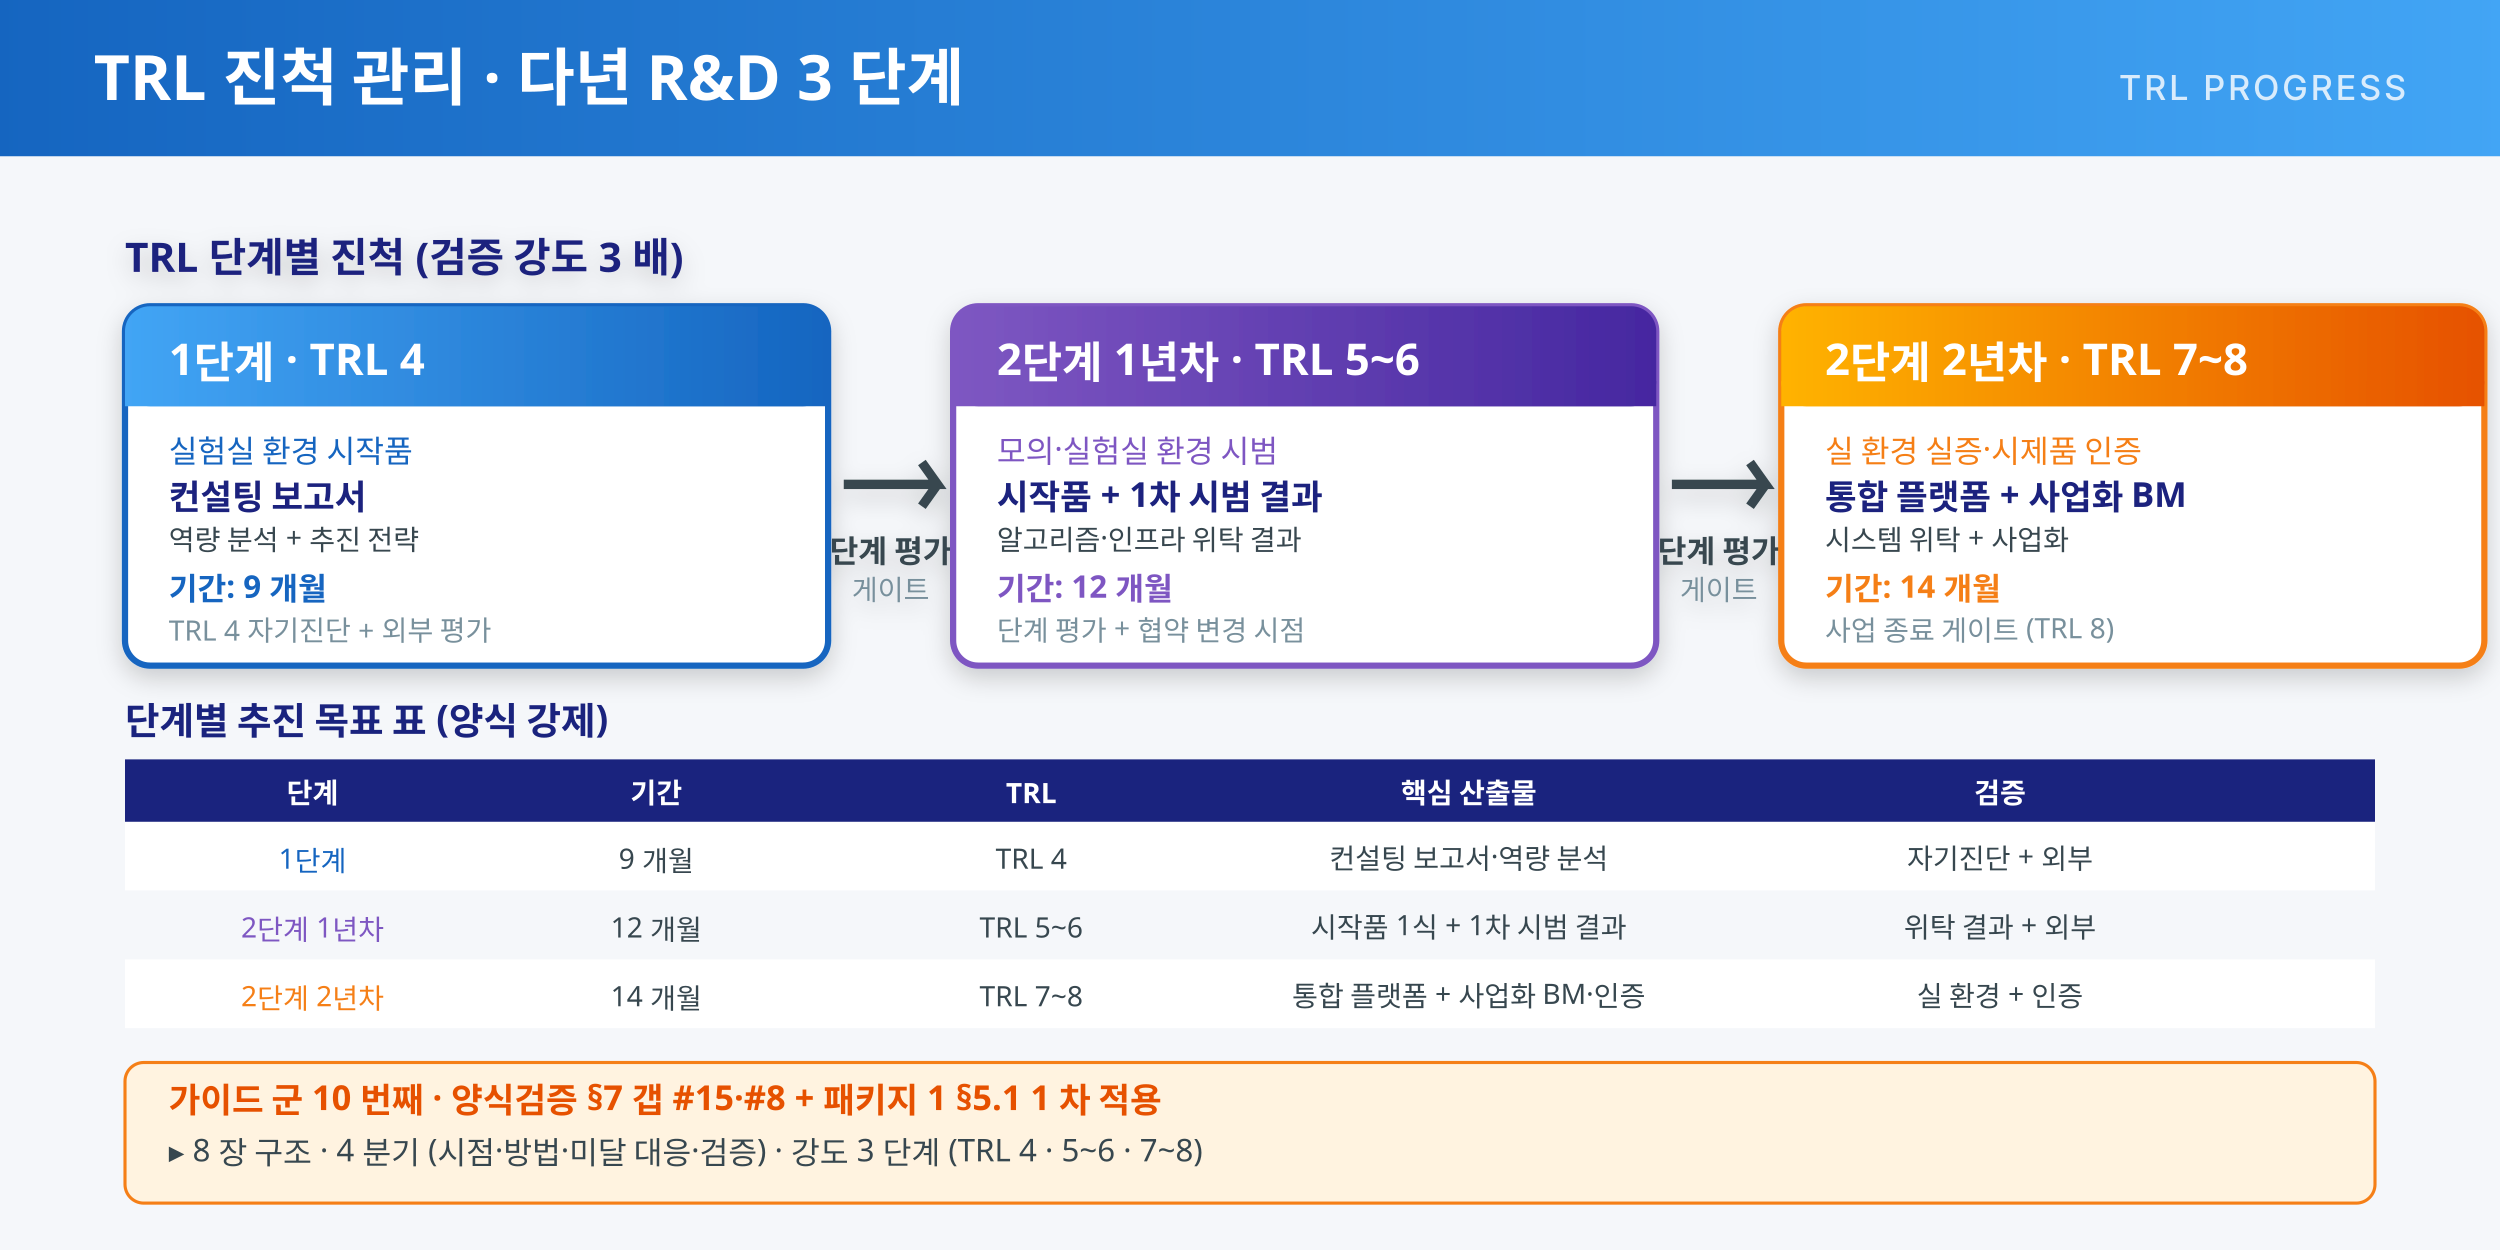
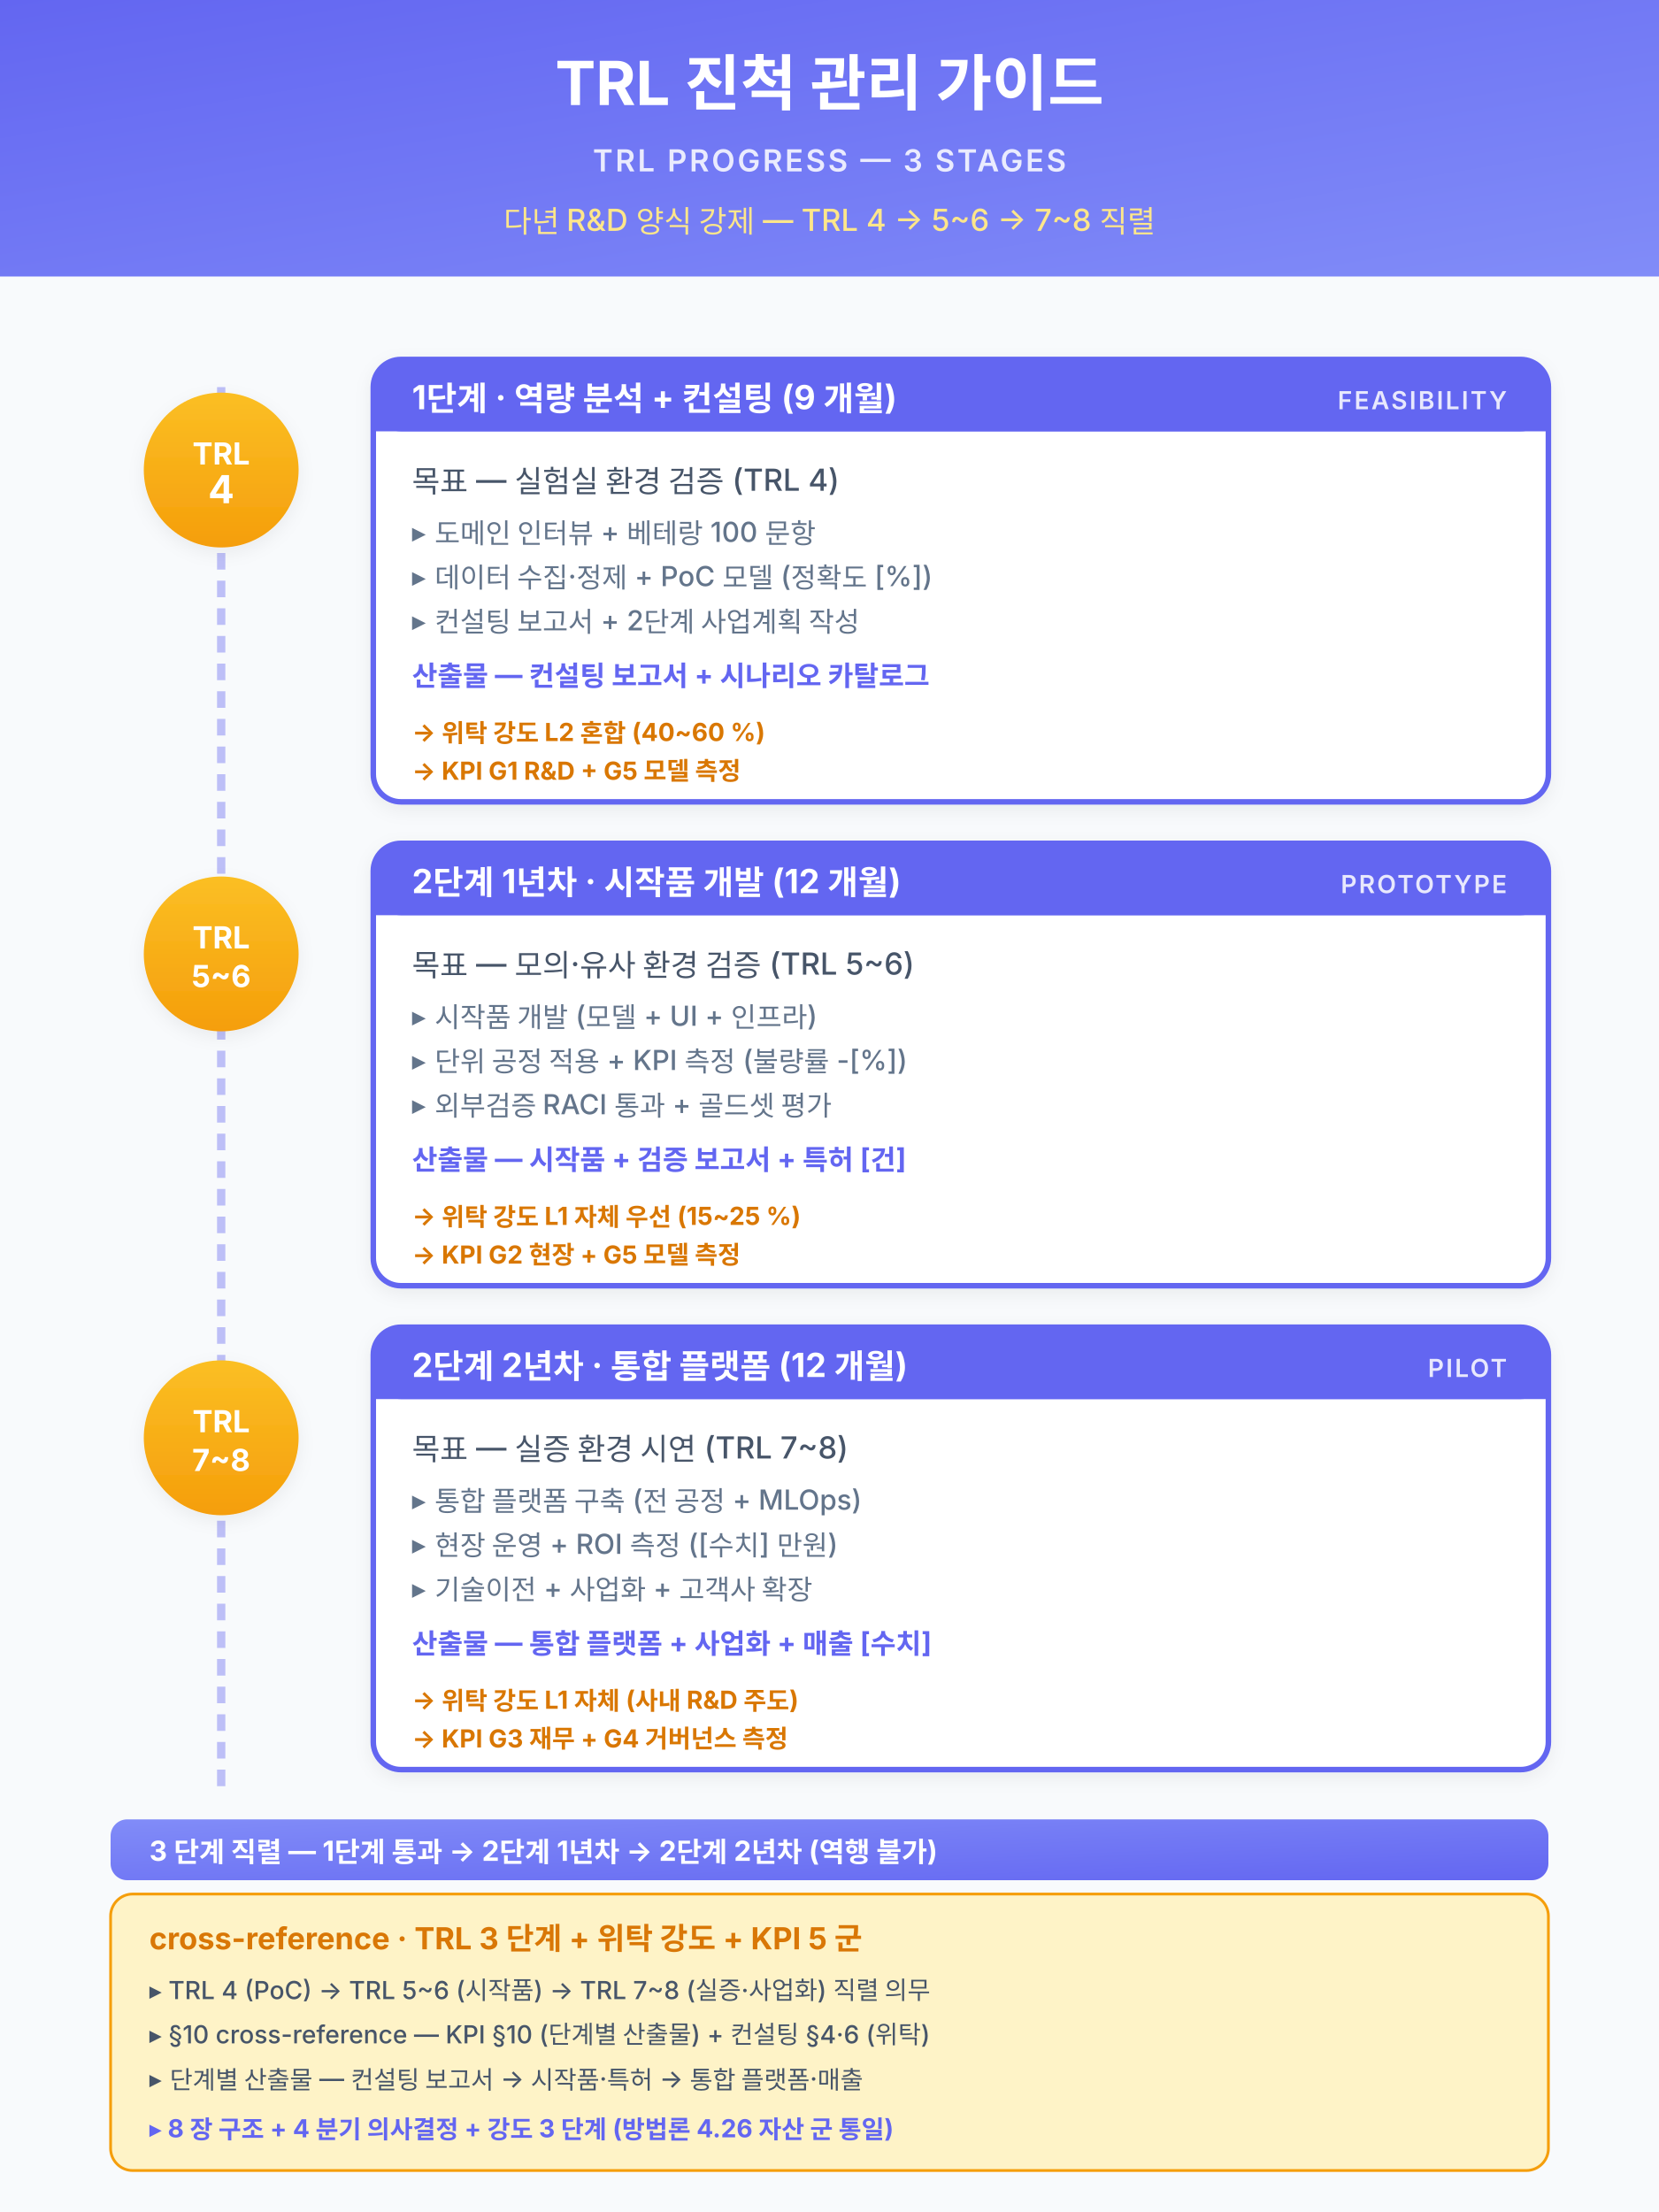
- <svg xmlns="http://www.w3.org/2000/svg" viewBox="0 0 800 400" role="img" aria-label="TRL 진척 관리 가이드 — TRL 4·5~6·7~8 3 단계 인포그래픽">
+ <svg xmlns="http://www.w3.org/2000/svg" viewBox="0 0 600 800" role="img" aria-label="TRL 진척 관리 가이드 — TRL 4·5~6·7~8 3 단계 직렬 세로형 인포그래픽" class="zoomable">
  <defs>
-     <linearGradient id="trl-header" x1="0" y1="0" x2="1" y2="0">
-       <stop offset="0%" stop-color="#1565C0" />
-       <stop offset="100%" stop-color="#42A5F5" />
+     <linearGradient id="trl-header" x1="0" y1="0" x2="1" y2="1">
+       <stop offset="0%" stop-color="#6366F1" />
+       <stop offset="100%" stop-color="#818CF8" />
    </linearGradient>
-     <linearGradient id="trl-1" x1="0" y1="0" x2="1" y2="0">
-       <stop offset="0%" stop-color="#42A5F5" />
-       <stop offset="100%" stop-color="#1565C0" />
+     <linearGradient id="trl-step" x1="0" y1="0" x2="0" y2="1">
+       <stop offset="0%" stop-color="#FBBF24" />
+       <stop offset="100%" stop-color="#F59E0B" />
    </linearGradient>
-     <linearGradient id="trl-2" x1="0" y1="0" x2="1" y2="0">
-       <stop offset="0%" stop-color="#7E57C2" />
-       <stop offset="100%" stop-color="#4527A0" />
+     <linearGradient id="trl-final" x1="0" y1="0" x2="1" y2="1">
+       <stop offset="0%" stop-color="#818CF8" />
+       <stop offset="100%" stop-color="#6366F1" />
    </linearGradient>
-     <linearGradient id="trl-3" x1="0" y1="0" x2="1" y2="0">
-       <stop offset="0%" stop-color="#FFB300" />
-       <stop offset="100%" stop-color="#E65100" />
-     </linearGradient>
-     <filter id="trl-shadow" x="-10%" y="-10%" width="120%" height="120%">
-       <feDropShadow dx="0" dy="3" stdDeviation="4" flood-color="#000" flood-opacity="0.18" />
+     <filter id="trl-shadow" x="-20%" y="-20%" width="140%" height="140%">
+       <feDropShadow dx="0" dy="4" stdDeviation="6" flood-color="#0F172A" flood-opacity="0.08" />
+       <feDropShadow dx="0" dy="2" stdDeviation="3" flood-color="#0F172A" flood-opacity="0.06" />
    </filter>
    <style>
-       .ko { font-family: 'Pretendard', 'Apple SD Gothic Neo', sans-serif; font-weight: 700; }
-       .ko-r { font-family: 'Pretendard', 'Apple SD Gothic Neo', sans-serif; font-weight: 500; }
-       .en { font-family: 'Inter', sans-serif; font-weight: 500; letter-spacing: 0.08em; }
+       .ko { font-family: 'Pretendard', system-ui, -apple-system, sans-serif; font-weight: 700; }
+       .ko-r { font-family: 'Pretendard', system-ui, -apple-system, sans-serif; font-weight: 500; }
+       .en { font-family: 'Pretendard', system-ui, -apple-system, sans-serif; font-weight: 600; letter-spacing: 0.08em; }
    </style>
  </defs>
-   <rect width="800" height="400" fill="#F5F7FA" />
-   <rect width="800" height="50" fill="url(#trl-header)" />
-   <text x="30" y="32" class="ko" font-size="20" fill="white">TRL 진척 관리 · 다년 R&amp;D 3 단계</text>
-   <text x="770" y="32" text-anchor="end" class="en" font-size="11" fill="rgba(255,255,255,0.8)">TRL PROGRESS</text>
-   <g transform="translate(40, 90)" filter="url(#trl-shadow)">
-     <text x="0" y="-3" class="ko" font-size="13" fill="#1A237E">TRL 단계별 진척 (검증 강도 3 배)</text>
-     <g transform="translate(0, 8)">
-       <rect x="0" y="0" width="225" height="115" rx="8" fill="white" stroke="#1565C0" stroke-width="2" />
-       <rect x="0" y="0" width="225" height="32" rx="8" fill="url(#trl-1)" />
-       <rect x="0" y="24" width="225" height="8" fill="url(#trl-1)" />
-       <text x="14" y="22" class="ko" font-size="14" fill="white">1단계 · TRL 4</text>
-       <text x="14" y="50" class="ko-r" font-size="10" fill="#1565C0">실험실 환경 시작품</text>
-       <text x="14" y="65" class="ko" font-size="11" fill="#1A237E">컨설팅 보고서</text>
-       <text x="14" y="78" class="ko-r" font-size="9" fill="#37474F">역량 분석 + 추진 전략</text>
-       <text x="14" y="94" class="ko" font-size="10" fill="#1565C0">기간: 9 개월</text>
-       <text x="14" y="107" class="ko-r" font-size="9" fill="#78909C">TRL 4 자기진단 + 외부 평가</text>
-     </g>
-     <g transform="translate(225, 50)">
-       <path d="M 5 15 L 35 15 L 30 8 M 35 15 L 30 22" stroke="#37474F" stroke-width="3" fill="none" />
-       <text x="20" y="40" text-anchor="middle" class="ko" font-size="10" fill="#37474F">단계 평가</text>
-       <text x="20" y="52" text-anchor="middle" class="ko-r" font-size="9" fill="#78909C">게이트</text>
-     </g>
-     <g transform="translate(265, 8)">
-       <rect x="0" y="0" width="225" height="115" rx="8" fill="white" stroke="#7E57C2" stroke-width="2" />
-       <rect x="0" y="0" width="225" height="32" rx="8" fill="url(#trl-2)" />
-       <rect x="0" y="24" width="225" height="8" fill="url(#trl-2)" />
-       <text x="14" y="22" class="ko" font-size="14" fill="white">2단계 1년차 · TRL 5~6</text>
-       <text x="14" y="50" class="ko-r" font-size="10" fill="#7E57C2">모의·실험실 환경 시범</text>
-       <text x="14" y="65" class="ko" font-size="11" fill="#1A237E">시작품 + 1차 시범 결과</text>
-       <text x="14" y="78" class="ko-r" font-size="9" fill="#37474F">알고리즘·인프라 위탁 결과</text>
-       <text x="14" y="94" class="ko" font-size="10" fill="#7E57C2">기간: 12 개월</text>
-       <text x="14" y="107" class="ko-r" font-size="9" fill="#78909C">단계 평가 + 협약 변경 시점</text>
-     </g>
-     <g transform="translate(490, 50)">
-       <path d="M 5 15 L 35 15 L 30 8 M 35 15 L 30 22" stroke="#37474F" stroke-width="3" fill="none" />
-       <text x="20" y="40" text-anchor="middle" class="ko" font-size="10" fill="#37474F">단계 평가</text>
-       <text x="20" y="52" text-anchor="middle" class="ko-r" font-size="9" fill="#78909C">게이트</text>
-     </g>
-     <g transform="translate(530, 8)">
-       <rect x="0" y="0" width="225" height="115" rx="8" fill="white" stroke="#F57F17" stroke-width="2" />
-       <rect x="0" y="0" width="225" height="32" rx="8" fill="url(#trl-3)" />
-       <rect x="0" y="24" width="225" height="8" fill="url(#trl-3)" />
-       <text x="14" y="22" class="ko" font-size="14" fill="white">2단계 2년차 · TRL 7~8</text>
-       <text x="14" y="50" class="ko-r" font-size="10" fill="#F57F17">실 환경 실증·시제품 인증</text>
-       <text x="14" y="65" class="ko" font-size="11" fill="#1A237E">통합 플랫폼 + 사업화 BM</text>
-       <text x="14" y="78" class="ko-r" font-size="9" fill="#37474F">시스템 위탁 + 사업화</text>
-       <text x="14" y="94" class="ko" font-size="10" fill="#F57F17">기간: 14 개월</text>
-       <text x="14" y="107" class="ko-r" font-size="9" fill="#78909C">사업 종료 게이트 (TRL 8)</text>
+   <rect width="600" height="800" fill="#F8FAFC" />
+   <rect width="600" height="100" fill="url(#trl-header)" />
+   <text x="300" y="38" text-anchor="middle" class="ko" font-size="22" fill="white">TRL 진척 관리 가이드</text>
+   <text x="300" y="62" text-anchor="middle" class="en" font-size="11" fill="rgba(255,255,255,0.85)">TRL PROGRESS — 3 STAGES</text>
+   <text x="300" y="84" text-anchor="middle" class="ko-r" font-size="11" fill="#FDE68A">다년 R&amp;D 양식 강제 — TRL 4 → 5~6 → 7~8 직렬</text>
+   <line x1="80" y1="140" x2="80" y2="650" stroke="#6366F1" stroke-width="3" stroke-dasharray="6 4" opacity="0.4" />
+   <g transform="translate(40, 130)">
+     <circle cx="40" cy="40" r="28" fill="url(#trl-step)" filter="url(#trl-shadow)" />
+     <text x="40" y="38" text-anchor="middle" class="ko" font-size="11" fill="white" font-weight="900">TRL</text>
+     <text x="40" y="52" text-anchor="middle" class="ko" font-size="14" fill="white" font-weight="900">4</text>
+     <g transform="translate(95, 0)" filter="url(#trl-shadow)">
+       <rect width="425" height="160" rx="10" fill="white" stroke="#6366F1" stroke-width="2" />
+       <rect width="425" height="26" rx="10" fill="#6366F1" />
+       <rect y="20" width="425" height="6" fill="#6366F1" />
+       <text x="14" y="18" class="ko" font-size="12" fill="white">1단계 · 역량 분석 + 컨설팅 (9 개월)</text>
+       <text x="410" y="18" text-anchor="end" class="en" font-size="9" fill="rgba(255,255,255,0.85)">FEASIBILITY</text>
+       <text x="14" y="48" class="ko-r" font-size="11" fill="#475569">목표 — 실험실 환경 검증 (TRL 4)</text>
+       <text x="14" y="66" class="ko-r" font-size="10" fill="#64748B">▸ 도메인 인터뷰 + 베테랑 100 문항</text>
+       <text x="14" y="82" class="ko-r" font-size="10" fill="#64748B">▸ 데이터 수집·정제 + PoC 모델 (정확도 [%])</text>
+       <text x="14" y="98" class="ko-r" font-size="10" fill="#64748B">▸ 컨설팅 보고서 + 2단계 사업계획 작성</text>
+       <text x="14" y="118" class="ko" font-size="10" fill="#6366F1">산출물 — 컨설팅 보고서 + 시나리오 카탈로그</text>
+       <text x="14" y="138" class="ko" font-size="9" fill="#D97706">→ 위탁 강도 L2 혼합 (40~60 %)</text>
+       <text x="14" y="152" class="ko" font-size="9" fill="#D97706">→ KPI G1 R&amp;D + G5 모델 측정</text>
    </g>
  </g>
-   <g transform="translate(40, 235)">
-     <text x="0" y="0" class="ko" font-size="12" fill="#1A237E">단계별 추진 목표 표 (양식 강제)</text>
-     <g transform="translate(0, 8)">
-       <rect x="0" y="0" width="720" height="20" fill="#1A237E" />
-       <text x="60" y="14" text-anchor="middle" class="ko" font-size="9" fill="white">단계</text>
-       <text x="170" y="14" text-anchor="middle" class="ko" font-size="9" fill="white">기간</text>
-       <text x="290" y="14" text-anchor="middle" class="ko" font-size="9" fill="white">TRL</text>
-       <text x="430" y="14" text-anchor="middle" class="ko" font-size="9" fill="white">핵심 산출물</text>
-       <text x="600" y="14" text-anchor="middle" class="ko" font-size="9" fill="white">검증</text>
-       <g font-size="9" class="ko-r" fill="#37474F">
-         <rect x="0" y="20" width="720" height="22" fill="white" />
-         <text x="60" y="35" text-anchor="middle" fill="#1565C0">1단계</text>
-         <text x="170" y="35" text-anchor="middle">9 개월</text>
-         <text x="290" y="35" text-anchor="middle">TRL 4</text>
-         <text x="430" y="35" text-anchor="middle">컨설팅 보고서·역량 분석</text>
-         <text x="600" y="35" text-anchor="middle">자기진단 + 외부</text>
-         <rect x="0" y="42" width="720" height="22" fill="#F5F7FA" />
-         <text x="60" y="57" text-anchor="middle" fill="#7E57C2">2단계 1년차</text>
-         <text x="170" y="57" text-anchor="middle">12 개월</text>
-         <text x="290" y="57" text-anchor="middle">TRL 5~6</text>
-         <text x="430" y="57" text-anchor="middle">시작품 1식 + 1차 시범 결과</text>
-         <text x="600" y="57" text-anchor="middle">위탁 결과 + 외부</text>
-         <rect x="0" y="64" width="720" height="22" fill="white" />
-         <text x="60" y="79" text-anchor="middle" fill="#F57F17">2단계 2년차</text>
-         <text x="170" y="79" text-anchor="middle">14 개월</text>
-         <text x="290" y="79" text-anchor="middle">TRL 7~8</text>
-         <text x="430" y="79" text-anchor="middle">통합 플랫폼 + 사업화 BM·인증</text>
-         <text x="600" y="79" text-anchor="middle">실 환경 + 인증</text>
-       </g>
+   <g transform="translate(40, 305)">
+     <circle cx="40" cy="40" r="28" fill="url(#trl-step)" filter="url(#trl-shadow)" />
+     <text x="40" y="38" text-anchor="middle" class="ko" font-size="11" fill="white" font-weight="900">TRL</text>
+     <text x="40" y="52" text-anchor="middle" class="ko" font-size="11" fill="white" font-weight="900">5~6</text>
+     <g transform="translate(95, 0)" filter="url(#trl-shadow)">
+       <rect width="425" height="160" rx="10" fill="white" stroke="#6366F1" stroke-width="2" />
+       <rect width="425" height="26" rx="10" fill="#6366F1" />
+       <rect y="20" width="425" height="6" fill="#6366F1" />
+       <text x="14" y="18" class="ko" font-size="12" fill="white">2단계 1년차 · 시작품 개발 (12 개월)</text>
+       <text x="410" y="18" text-anchor="end" class="en" font-size="9" fill="rgba(255,255,255,0.85)">PROTOTYPE</text>
+       <text x="14" y="48" class="ko-r" font-size="11" fill="#475569">목표 — 모의·유사 환경 검증 (TRL 5~6)</text>
+       <text x="14" y="66" class="ko-r" font-size="10" fill="#64748B">▸ 시작품 개발 (모델 + UI + 인프라)</text>
+       <text x="14" y="82" class="ko-r" font-size="10" fill="#64748B">▸ 단위 공정 적용 + KPI 측정 (불량률 -[%])</text>
+       <text x="14" y="98" class="ko-r" font-size="10" fill="#64748B">▸ 외부검증 RACI 통과 + 골드셋 평가</text>
+       <text x="14" y="118" class="ko" font-size="10" fill="#6366F1">산출물 — 시작품 + 검증 보고서 + 특허 [건]</text>
+       <text x="14" y="138" class="ko" font-size="9" fill="#D97706">→ 위탁 강도 L1 자체 우선 (15~25 %)</text>
+       <text x="14" y="152" class="ko" font-size="9" fill="#D97706">→ KPI G2 현장 + G5 모델 측정</text>
    </g>
  </g>
-   <g transform="translate(40, 340)">
-     <rect x="0" y="0" width="720" height="45" rx="6" fill="#FFF3E0" stroke="#F57F17" stroke-width="1" />
-     <text x="14" y="16" class="ko" font-size="11" fill="#E65100">가이드 군 10 번째 · 양식검증 §7 갭 #15·#8 + 패키지 1 §5.1 1 차 적용</text>
-     <text x="14" y="32" class="ko-r" font-size="10" fill="#37474F">▸ 8 장 구조 · 4 분기 (시점·방법·미달 대응·검증) · 강도 3 단계 (TRL 4 · 5~6 · 7~8)</text>
+   <g transform="translate(40, 480)">
+     <circle cx="40" cy="40" r="28" fill="url(#trl-step)" filter="url(#trl-shadow)" />
+     <text x="40" y="38" text-anchor="middle" class="ko" font-size="11" fill="white" font-weight="900">TRL</text>
+     <text x="40" y="52" text-anchor="middle" class="ko" font-size="11" fill="white" font-weight="900">7~8</text>
+     <g transform="translate(95, 0)" filter="url(#trl-shadow)">
+       <rect width="425" height="160" rx="10" fill="white" stroke="#6366F1" stroke-width="2" />
+       <rect width="425" height="26" rx="10" fill="#6366F1" />
+       <rect y="20" width="425" height="6" fill="#6366F1" />
+       <text x="14" y="18" class="ko" font-size="12" fill="white">2단계 2년차 · 통합 플랫폼 (12 개월)</text>
+       <text x="410" y="18" text-anchor="end" class="en" font-size="9" fill="rgba(255,255,255,0.85)">PILOT</text>
+       <text x="14" y="48" class="ko-r" font-size="11" fill="#475569">목표 — 실증 환경 시연 (TRL 7~8)</text>
+       <text x="14" y="66" class="ko-r" font-size="10" fill="#64748B">▸ 통합 플랫폼 구축 (전 공정 + MLOps)</text>
+       <text x="14" y="82" class="ko-r" font-size="10" fill="#64748B">▸ 현장 운영 + ROI 측정 ([수치] 만원)</text>
+       <text x="14" y="98" class="ko-r" font-size="10" fill="#64748B">▸ 기술이전 + 사업화 + 고객사 확장</text>
+       <text x="14" y="118" class="ko" font-size="10" fill="#6366F1">산출물 — 통합 플랫폼 + 사업화 + 매출 [수치]</text>
+       <text x="14" y="138" class="ko" font-size="9" fill="#D97706">→ 위탁 강도 L1 자체 (사내 R&amp;D 주도)</text>
+       <text x="14" y="152" class="ko" font-size="9" fill="#D97706">→ KPI G3 재무 + G4 거버넌스 측정</text>
+     </g>
+   </g>
+   <g transform="translate(40, 658)">
+     <rect width="520" height="22" rx="6" fill="url(#trl-final)" />
+     <text x="14" y="15" class="ko" font-size="10" fill="white">3 단계 직렬 — 1단계 통과 → 2단계 1년차 → 2단계 2년차 (역행 불가)</text>
+   </g>
+   <g transform="translate(40, 685)">
+     <rect width="520" height="100" rx="8" fill="#FEF3C7" stroke="#F59E0B" stroke-width="1" />
+     <text x="14" y="20" class="ko" font-size="11" fill="#D97706">cross-reference · TRL 3 단계 + 위탁 강도 + KPI 5 군</text>
+     <g font-size="9" class="ko-r" fill="#475569">
+       <text x="14" y="38">▸ TRL 4 (PoC) → TRL 5~6 (시작품) → TRL 7~8 (실증·사업화) 직렬 의무</text>
+       <text x="14" y="54">▸ §10 cross-reference — KPI §10 (단계별 산출물) + 컨설팅 §4·6 (위탁)</text>
+       <text x="14" y="70">▸ 단계별 산출물 — 컨설팅 보고서 → 시작품·특허 → 통합 플랫폼·매출</text>
+       <text x="14" y="88" fill="#6366F1" font-weight="700">▸ 8 장 구조 + 4 분기 의사결정 + 강도 3 단계 (방법론 4.26 자산 군 통일)</text>
+     </g>
  </g>
</svg>
